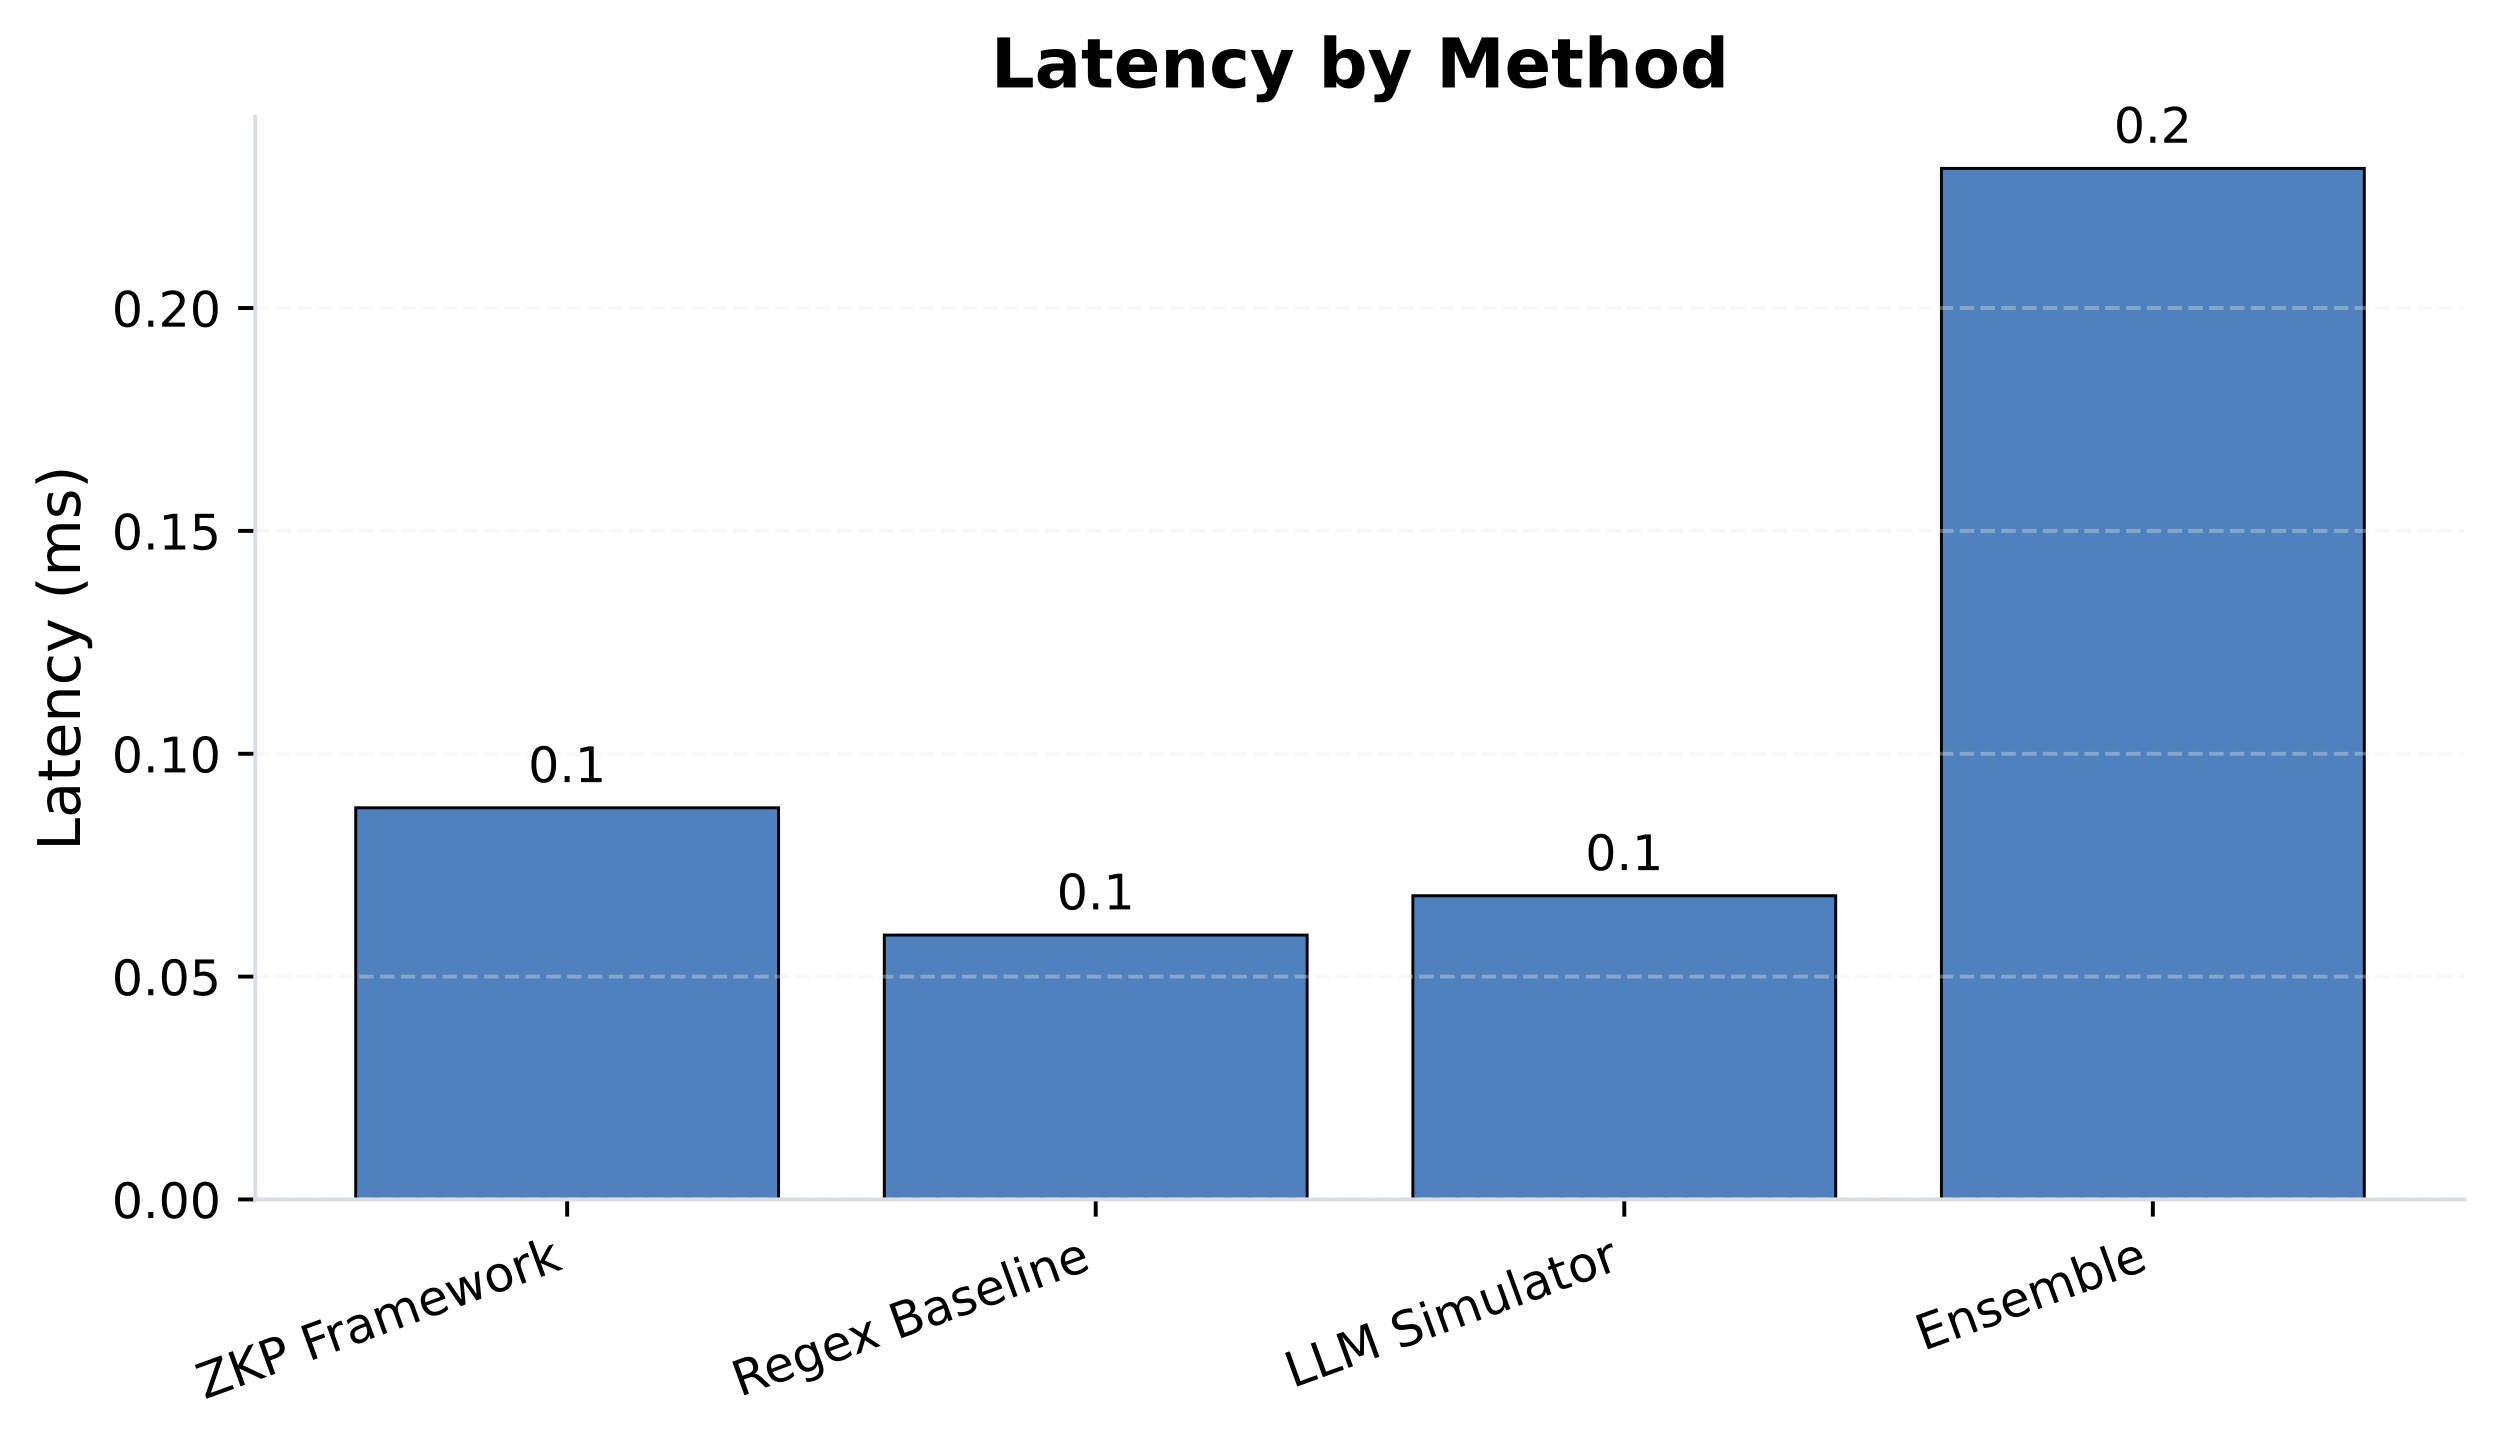
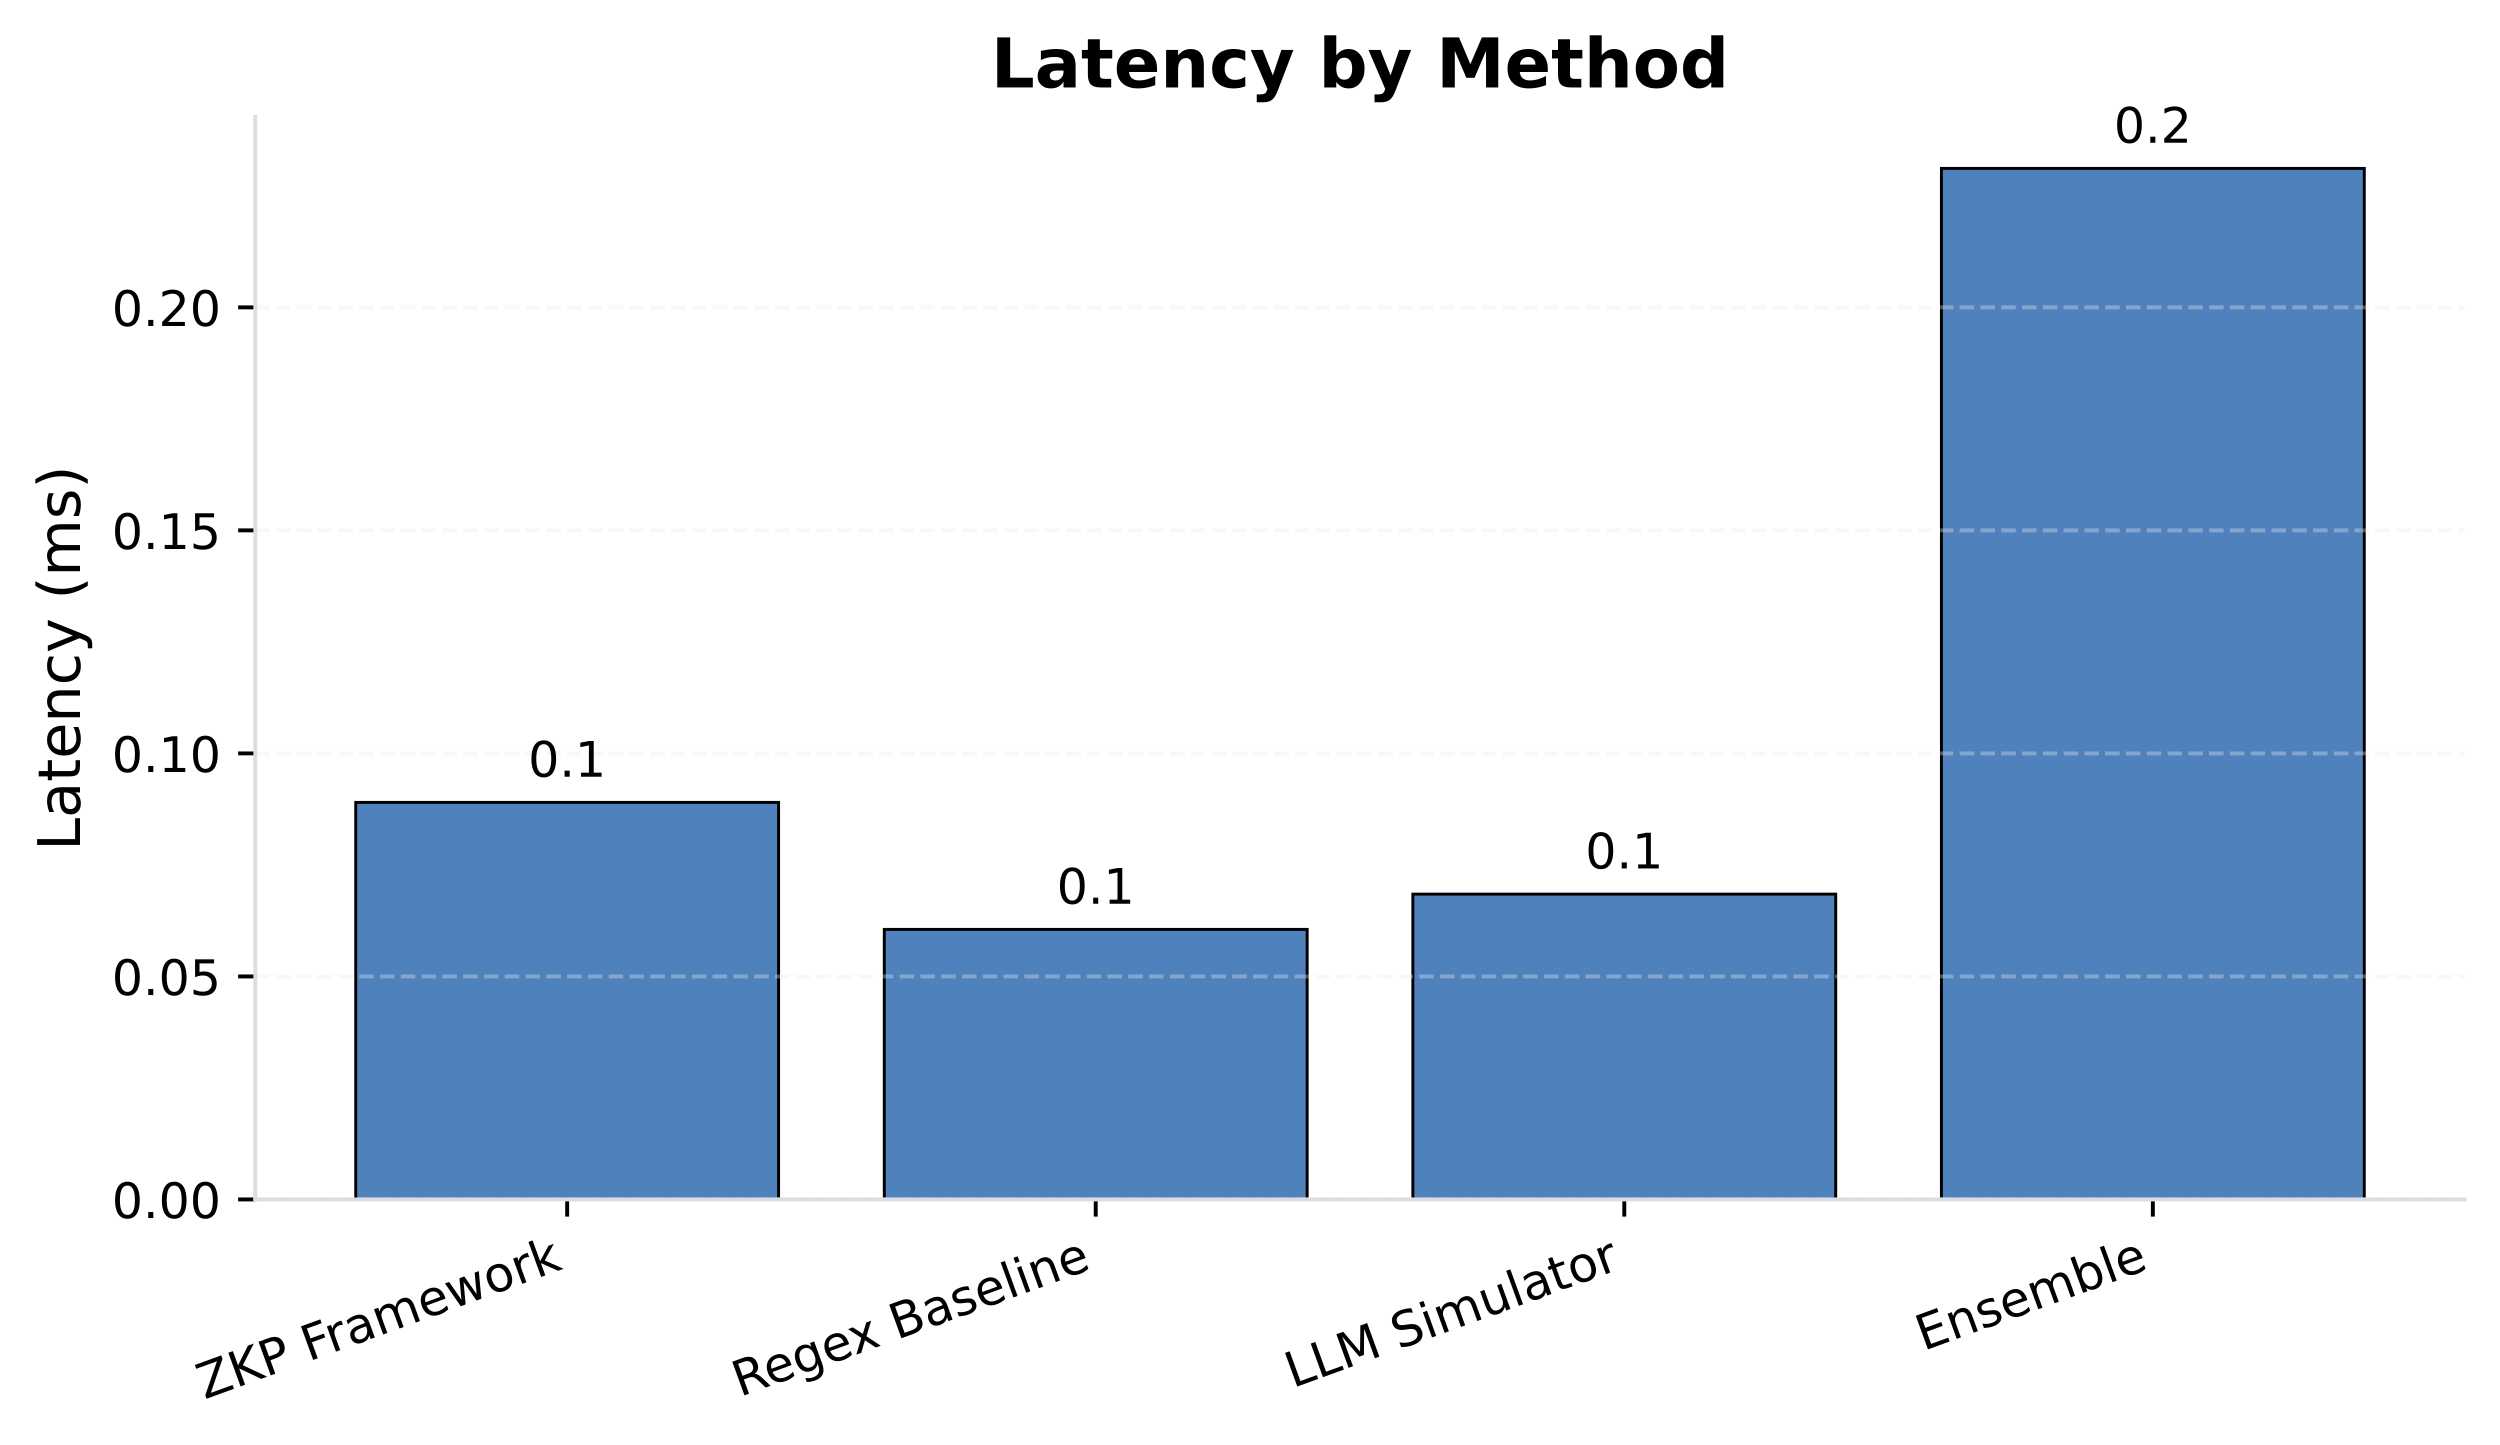
<svg xmlns="http://www.w3.org/2000/svg" xmlns:xlink="http://www.w3.org/1999/xlink" width="509.979pt" height="294.641pt" viewBox="0 0 509.979 294.641" version="1.1">
  <defs>
    <style type="text/css">*{stroke-linejoin: round; stroke-linecap: butt}</style>
  </defs>
  <g id="figure_1">
    <g id="patch_1">
      <path d="M 0 294.641  L 509.979 294.641  L 509.979 0  L 0 0  L 0 294.641  z " style="fill: none" />
    </g>
    <g id="axes_1">
      <g id="patch_2">
        <path d="M 52.079 244.678  L 502.779 244.678  L 502.779 23.838  L 52.079 23.838  L 52.079 244.678  z " style="fill: none" />
      </g>
      <g id="patch_3">
-         <path d="M 72.566 244.678  L 158.824 244.678  L 158.824 164.786  L 72.566 164.786  z " clip-path="url(#p4552718002)" style="fill: #4f81bd; stroke: #000000; stroke-width: 0.6; stroke-linejoin: miter" />
+         <path d="M 72.566 244.678  L 158.824 244.678  L 158.824 163.681  L 72.566 163.681  z " clip-path="url(#pd65f6b546a)" style="fill: #4f81bd; stroke: #000000; stroke-width: 0.6; stroke-linejoin: miter" />
      </g>
      <g id="patch_4">
-         <path d="M 180.389 244.678  L 266.647 244.678  L 266.647 190.741  L 180.389 190.741  z " clip-path="url(#p4552718002)" style="fill: #4f81bd; stroke: #000000; stroke-width: 0.6; stroke-linejoin: miter" />
+         <path d="M 180.389 244.678  L 266.647 244.678  L 266.647 189.59  L 180.389 189.59  z " clip-path="url(#pd65f6b546a)" style="fill: #4f81bd; stroke: #000000; stroke-width: 0.6; stroke-linejoin: miter" />
      </g>
      <g id="patch_5">
-         <path d="M 288.212 244.678  L 374.47 244.678  L 374.47 182.729  L 288.212 182.729  z " clip-path="url(#p4552718002)" style="fill: #4f81bd; stroke: #000000; stroke-width: 0.6; stroke-linejoin: miter" />
+         <path d="M 288.212 244.678  L 374.47 244.678  L 374.47 182.396  L 288.212 182.396  z " clip-path="url(#pd65f6b546a)" style="fill: #4f81bd; stroke: #000000; stroke-width: 0.6; stroke-linejoin: miter" />
      </g>
      <g id="patch_6">
-         <path d="M 396.035 244.678  L 482.293 244.678  L 482.293 34.354  L 396.035 34.354  z " clip-path="url(#p4552718002)" style="fill: #4f81bd; stroke: #000000; stroke-width: 0.6; stroke-linejoin: miter" />
+         <path d="M 396.035 244.678  L 482.293 244.678  L 482.293 34.354  L 396.035 34.354  z " clip-path="url(#pd65f6b546a)" style="fill: #4f81bd; stroke: #000000; stroke-width: 0.6; stroke-linejoin: miter" />
      </g>
      <g id="matplotlib.axis_1">
        <g id="xtick_1">
          <g id="line2d_1">
            <defs>
-               <path id="m3184450210" d="M 0 0  L 0 3.5  " style="stroke: #000000; stroke-width: 0.8" />
+               <path id="m6b6a113325" d="M 0 0  L 0 3.5  " style="stroke: #000000; stroke-width: 0.8" />
            </defs>
            <g>
-               <use xlink:href="#m3184450210" x="115.695" y="244.678" style="stroke: #000000; stroke-width: 0.8" />
+               <use xlink:href="#m6b6a113325" x="115.695" y="244.678" style="stroke: #000000; stroke-width: 0.8" />
            </g>
          </g>
          <g id="text_1">
            <g transform="translate(41.71257 285.4866) rotate(-20) scale(0.1 -0.1)">
              <defs>
                <path id="DejaVuSans-5a" d="M 359 4666  L 4025 4666  L 4025 4184  L 1075 531  L 4097 531  L 4097 0  L 288 0  L 288 481  L 3238 4134  L 359 4134  L 359 4666  z " transform="scale(0.015625)" />
                <path id="DejaVuSans-4b" d="M 628 4666  L 1259 4666  L 1259 2694  L 3353 4666  L 4166 4666  L 1850 2491  L 4331 0  L 3500 0  L 1259 2247  L 1259 0  L 628 0  L 628 4666  z " transform="scale(0.015625)" />
                <path id="DejaVuSans-50" d="M 1259 4147  L 1259 2394  L 2053 2394  Q 2494 2394 2734 2622  Q 2975 2850 2975 3272  Q 2975 3691 2734 3919  Q 2494 4147 2053 4147  L 1259 4147  z M 628 4666  L 2053 4666  Q 2838 4666 3239 4311  Q 3641 3956 3641 3272  Q 3641 2581 3239 2228  Q 2838 1875 2053 1875  L 1259 1875  L 1259 0  L 628 0  L 628 4666  z " transform="scale(0.015625)" />
                <path id="DejaVuSans-20" transform="scale(0.015625)" />
                <path id="DejaVuSans-46" d="M 628 4666  L 3309 4666  L 3309 4134  L 1259 4134  L 1259 2759  L 3109 2759  L 3109 2228  L 1259 2228  L 1259 0  L 628 0  L 628 4666  z " transform="scale(0.015625)" />
                <path id="DejaVuSans-72" d="M 2631 2963  Q 2534 3019 2420 3045  Q 2306 3072 2169 3072  Q 1681 3072 1420 2755  Q 1159 2438 1159 1844  L 1159 0  L 581 0  L 581 3500  L 1159 3500  L 1159 2956  Q 1341 3275 1631 3429  Q 1922 3584 2338 3584  Q 2397 3584 2469 3576  Q 2541 3569 2628 3553  L 2631 2963  z " transform="scale(0.015625)" />
                <path id="DejaVuSans-61" d="M 2194 1759  Q 1497 1759 1228 1600  Q 959 1441 959 1056  Q 959 750 1161 570  Q 1363 391 1709 391  Q 2188 391 2477 730  Q 2766 1069 2766 1631  L 2766 1759  L 2194 1759  z M 3341 1997  L 3341 0  L 2766 0  L 2766 531  Q 2569 213 2275 61  Q 1981 -91 1556 -91  Q 1019 -91 701 211  Q 384 513 384 1019  Q 384 1609 779 1909  Q 1175 2209 1959 2209  L 2766 2209  L 2766 2266  Q 2766 2663 2505 2880  Q 2244 3097 1772 3097  Q 1472 3097 1187 3025  Q 903 2953 641 2809  L 641 3341  Q 956 3463 1253 3523  Q 1550 3584 1831 3584  Q 2591 3584 2966 3190  Q 3341 2797 3341 1997  z " transform="scale(0.015625)" />
                <path id="DejaVuSans-6d" d="M 3328 2828  Q 3544 3216 3844 3400  Q 4144 3584 4550 3584  Q 5097 3584 5394 3201  Q 5691 2819 5691 2113  L 5691 0  L 5113 0  L 5113 2094  Q 5113 2597 4934 2840  Q 4756 3084 4391 3084  Q 3944 3084 3684 2787  Q 3425 2491 3425 1978  L 3425 0  L 2847 0  L 2847 2094  Q 2847 2600 2669 2842  Q 2491 3084 2119 3084  Q 1678 3084 1418 2786  Q 1159 2488 1159 1978  L 1159 0  L 581 0  L 581 3500  L 1159 3500  L 1159 2956  Q 1356 3278 1631 3431  Q 1906 3584 2284 3584  Q 2666 3584 2933 3390  Q 3200 3197 3328 2828  z " transform="scale(0.015625)" />
                <path id="DejaVuSans-65" d="M 3597 1894  L 3597 1613  L 953 1613  Q 991 1019 1311 708  Q 1631 397 2203 397  Q 2534 397 2845 478  Q 3156 559 3463 722  L 3463 178  Q 3153 47 2828 -22  Q 2503 -91 2169 -91  Q 1331 -91 842 396  Q 353 884 353 1716  Q 353 2575 817 3079  Q 1281 3584 2069 3584  Q 2775 3584 3186 3129  Q 3597 2675 3597 1894  z M 3022 2063  Q 3016 2534 2758 2815  Q 2500 3097 2075 3097  Q 1594 3097 1305 2825  Q 1016 2553 972 2059  L 3022 2063  z " transform="scale(0.015625)" />
                <path id="DejaVuSans-77" d="M 269 3500  L 844 3500  L 1563 769  L 2278 3500  L 2956 3500  L 3675 769  L 4391 3500  L 4966 3500  L 4050 0  L 3372 0  L 2619 2869  L 1863 0  L 1184 0  L 269 3500  z " transform="scale(0.015625)" />
                <path id="DejaVuSans-6f" d="M 1959 3097  Q 1497 3097 1228 2736  Q 959 2375 959 1747  Q 959 1119 1226 758  Q 1494 397 1959 397  Q 2419 397 2687 759  Q 2956 1122 2956 1747  Q 2956 2369 2687 2733  Q 2419 3097 1959 3097  z M 1959 3584  Q 2709 3584 3137 3096  Q 3566 2609 3566 1747  Q 3566 888 3137 398  Q 2709 -91 1959 -91  Q 1206 -91 779 398  Q 353 888 353 1747  Q 353 2609 779 3096  Q 1206 3584 1959 3584  z " transform="scale(0.015625)" />
                <path id="DejaVuSans-6b" d="M 581 4863  L 1159 4863  L 1159 1991  L 2875 3500  L 3609 3500  L 1753 1863  L 3688 0  L 2938 0  L 1159 1709  L 1159 0  L 581 0  L 581 4863  z " transform="scale(0.015625)" />
              </defs>
              <use xlink:href="#DejaVuSans-5a" />
              <use xlink:href="#DejaVuSans-4b" transform="translate(68.50586 0)" />
              <use xlink:href="#DejaVuSans-50" transform="translate(134.082 0)" />
              <use xlink:href="#DejaVuSans-20" transform="translate(194.3848 0)" />
              <use xlink:href="#DejaVuSans-46" transform="translate(226.1719 0)" />
              <use xlink:href="#DejaVuSans-72" transform="translate(276.4414 0)" />
              <use xlink:href="#DejaVuSans-61" transform="translate(317.5547 0)" />
              <use xlink:href="#DejaVuSans-6d" transform="translate(378.834 0)" />
              <use xlink:href="#DejaVuSans-65" transform="translate(476.2461 0)" />
              <use xlink:href="#DejaVuSans-77" transform="translate(537.7695 0)" />
              <use xlink:href="#DejaVuSans-6f" transform="translate(619.5566 0)" />
              <use xlink:href="#DejaVuSans-72" transform="translate(680.7383 0)" />
              <use xlink:href="#DejaVuSans-6b" transform="translate(721.8516 0)" />
            </g>
          </g>
        </g>
        <g id="xtick_2">
          <g id="line2d_2">
            <g>
-               <use xlink:href="#m3184450210" x="223.518" y="244.678" style="stroke: #000000; stroke-width: 0.8" />
+               <use xlink:href="#m6b6a113325" x="223.518" y="244.678" style="stroke: #000000; stroke-width: 0.8" />
            </g>
          </g>
          <g id="text_2">
            <g transform="translate(150.9451 284.9735) rotate(-20) scale(0.1 -0.1)">
              <defs>
                <path id="DejaVuSans-52" d="M 2841 2188  Q 3044 2119 3236 1894  Q 3428 1669 3622 1275  L 4263 0  L 3584 0  L 2988 1197  Q 2756 1666 2539 1819  Q 2322 1972 1947 1972  L 1259 1972  L 1259 0  L 628 0  L 628 4666  L 2053 4666  Q 2853 4666 3247 4331  Q 3641 3997 3641 3322  Q 3641 2881 3436 2590  Q 3231 2300 2841 2188  z M 1259 4147  L 1259 2491  L 2053 2491  Q 2509 2491 2742 2702  Q 2975 2913 2975 3322  Q 2975 3731 2742 3939  Q 2509 4147 2053 4147  L 1259 4147  z " transform="scale(0.015625)" />
                <path id="DejaVuSans-67" d="M 2906 1791  Q 2906 2416 2648 2759  Q 2391 3103 1925 3103  Q 1463 3103 1205 2759  Q 947 2416 947 1791  Q 947 1169 1205 825  Q 1463 481 1925 481  Q 2391 481 2648 825  Q 2906 1169 2906 1791  z M 3481 434  Q 3481 -459 3084 -895  Q 2688 -1331 1869 -1331  Q 1566 -1331 1297 -1286  Q 1028 -1241 775 -1147  L 775 -588  Q 1028 -725 1275 -790  Q 1522 -856 1778 -856  Q 2344 -856 2625 -561  Q 2906 -266 2906 331  L 2906 616  Q 2728 306 2450 153  Q 2172 0 1784 0  Q 1141 0 747 490  Q 353 981 353 1791  Q 353 2603 747 3093  Q 1141 3584 1784 3584  Q 2172 3584 2450 3431  Q 2728 3278 2906 2969  L 2906 3500  L 3481 3500  L 3481 434  z " transform="scale(0.015625)" />
                <path id="DejaVuSans-78" d="M 3513 3500  L 2247 1797  L 3578 0  L 2900 0  L 1881 1375  L 863 0  L 184 0  L 1544 1831  L 300 3500  L 978 3500  L 1906 2253  L 2834 3500  L 3513 3500  z " transform="scale(0.015625)" />
                <path id="DejaVuSans-42" d="M 1259 2228  L 1259 519  L 2272 519  Q 2781 519 3026 730  Q 3272 941 3272 1375  Q 3272 1813 3026 2020  Q 2781 2228 2272 2228  L 1259 2228  z M 1259 4147  L 1259 2741  L 2194 2741  Q 2656 2741 2882 2914  Q 3109 3088 3109 3444  Q 3109 3797 2882 3972  Q 2656 4147 2194 4147  L 1259 4147  z M 628 4666  L 2241 4666  Q 2963 4666 3353 4366  Q 3744 4066 3744 3513  Q 3744 3084 3544 2831  Q 3344 2578 2956 2516  Q 3422 2416 3680 2098  Q 3938 1781 3938 1306  Q 3938 681 3513 340  Q 3088 0 2303 0  L 628 0  L 628 4666  z " transform="scale(0.015625)" />
                <path id="DejaVuSans-73" d="M 2834 3397  L 2834 2853  Q 2591 2978 2328 3040  Q 2066 3103 1784 3103  Q 1356 3103 1142 2972  Q 928 2841 928 2578  Q 928 2378 1081 2264  Q 1234 2150 1697 2047  L 1894 2003  Q 2506 1872 2764 1633  Q 3022 1394 3022 966  Q 3022 478 2636 193  Q 2250 -91 1575 -91  Q 1294 -91 989 -36  Q 684 19 347 128  L 347 722  Q 666 556 975 473  Q 1284 391 1588 391  Q 1994 391 2212 530  Q 2431 669 2431 922  Q 2431 1156 2273 1281  Q 2116 1406 1581 1522  L 1381 1569  Q 847 1681 609 1914  Q 372 2147 372 2553  Q 372 3047 722 3315  Q 1072 3584 1716 3584  Q 2034 3584 2315 3537  Q 2597 3491 2834 3397  z " transform="scale(0.015625)" />
                <path id="DejaVuSans-6c" d="M 603 4863  L 1178 4863  L 1178 0  L 603 0  L 603 4863  z " transform="scale(0.015625)" />
                <path id="DejaVuSans-69" d="M 603 3500  L 1178 3500  L 1178 0  L 603 0  L 603 3500  z M 603 4863  L 1178 4863  L 1178 4134  L 603 4134  L 603 4863  z " transform="scale(0.015625)" />
                <path id="DejaVuSans-6e" d="M 3513 2113  L 3513 0  L 2938 0  L 2938 2094  Q 2938 2591 2744 2837  Q 2550 3084 2163 3084  Q 1697 3084 1428 2787  Q 1159 2491 1159 1978  L 1159 0  L 581 0  L 581 3500  L 1159 3500  L 1159 2956  Q 1366 3272 1645 3428  Q 1925 3584 2291 3584  Q 2894 3584 3203 3211  Q 3513 2838 3513 2113  z " transform="scale(0.015625)" />
              </defs>
              <use xlink:href="#DejaVuSans-52" />
              <use xlink:href="#DejaVuSans-65" transform="translate(64.98242 0)" />
              <use xlink:href="#DejaVuSans-67" transform="translate(126.5059 0)" />
              <use xlink:href="#DejaVuSans-65" transform="translate(189.9824 0)" />
              <use xlink:href="#DejaVuSans-78" transform="translate(249.7559 0)" />
              <use xlink:href="#DejaVuSans-20" transform="translate(308.9355 0)" />
              <use xlink:href="#DejaVuSans-42" transform="translate(340.7227 0)" />
              <use xlink:href="#DejaVuSans-61" transform="translate(409.3262 0)" />
              <use xlink:href="#DejaVuSans-73" transform="translate(470.6055 0)" />
              <use xlink:href="#DejaVuSans-65" transform="translate(522.7051 0)" />
              <use xlink:href="#DejaVuSans-6c" transform="translate(584.2285 0)" />
              <use xlink:href="#DejaVuSans-69" transform="translate(612.0117 0)" />
              <use xlink:href="#DejaVuSans-6e" transform="translate(639.7949 0)" />
              <use xlink:href="#DejaVuSans-65" transform="translate(703.1738 0)" />
            </g>
          </g>
        </g>
        <g id="xtick_3">
          <g id="line2d_3">
            <g>
-               <use xlink:href="#m3184450210" x="331.341" y="244.678" style="stroke: #000000; stroke-width: 0.8" />
+               <use xlink:href="#m6b6a113325" x="331.341" y="244.678" style="stroke: #000000; stroke-width: 0.8" />
            </g>
          </g>
          <g id="text_3">
            <g transform="translate(263.7132 283.1737) rotate(-20) scale(0.1 -0.1)">
              <defs>
                <path id="DejaVuSans-4c" d="M 628 4666  L 1259 4666  L 1259 531  L 3531 531  L 3531 0  L 628 0  L 628 4666  z " transform="scale(0.015625)" />
                <path id="DejaVuSans-4d" d="M 628 4666  L 1569 4666  L 2759 1491  L 3956 4666  L 4897 4666  L 4897 0  L 4281 0  L 4281 4097  L 3078 897  L 2444 897  L 1241 4097  L 1241 0  L 628 0  L 628 4666  z " transform="scale(0.015625)" />
                <path id="DejaVuSans-53" d="M 3425 4513  L 3425 3897  Q 3066 4069 2747 4153  Q 2428 4238 2131 4238  Q 1616 4238 1336 4038  Q 1056 3838 1056 3469  Q 1056 3159 1242 3001  Q 1428 2844 1947 2747  L 2328 2669  Q 3034 2534 3370 2195  Q 3706 1856 3706 1288  Q 3706 609 3251 259  Q 2797 -91 1919 -91  Q 1588 -91 1214 -16  Q 841 59 441 206  L 441 856  Q 825 641 1194 531  Q 1563 422 1919 422  Q 2459 422 2753 634  Q 3047 847 3047 1241  Q 3047 1584 2836 1778  Q 2625 1972 2144 2069  L 1759 2144  Q 1053 2284 737 2584  Q 422 2884 422 3419  Q 422 4038 858 4394  Q 1294 4750 2059 4750  Q 2388 4750 2728 4690  Q 3069 4631 3425 4513  z " transform="scale(0.015625)" />
                <path id="DejaVuSans-75" d="M 544 1381  L 544 3500  L 1119 3500  L 1119 1403  Q 1119 906 1312 657  Q 1506 409 1894 409  Q 2359 409 2629 706  Q 2900 1003 2900 1516  L 2900 3500  L 3475 3500  L 3475 0  L 2900 0  L 2900 538  Q 2691 219 2414 64  Q 2138 -91 1772 -91  Q 1169 -91 856 284  Q 544 659 544 1381  z M 1991 3584  L 1991 3584  z " transform="scale(0.015625)" />
                <path id="DejaVuSans-74" d="M 1172 4494  L 1172 3500  L 2356 3500  L 2356 3053  L 1172 3053  L 1172 1153  Q 1172 725 1289 603  Q 1406 481 1766 481  L 2356 481  L 2356 0  L 1766 0  Q 1100 0 847 248  Q 594 497 594 1153  L 594 3053  L 172 3053  L 172 3500  L 594 3500  L 594 4494  L 1172 4494  z " transform="scale(0.015625)" />
              </defs>
              <use xlink:href="#DejaVuSans-4c" />
              <use xlink:href="#DejaVuSans-4c" transform="translate(55.71289 0)" />
              <use xlink:href="#DejaVuSans-4d" transform="translate(111.4258 0)" />
              <use xlink:href="#DejaVuSans-20" transform="translate(197.7051 0)" />
              <use xlink:href="#DejaVuSans-53" transform="translate(229.4922 0)" />
              <use xlink:href="#DejaVuSans-69" transform="translate(292.9688 0)" />
              <use xlink:href="#DejaVuSans-6d" transform="translate(320.752 0)" />
              <use xlink:href="#DejaVuSans-75" transform="translate(418.1641 0)" />
              <use xlink:href="#DejaVuSans-6c" transform="translate(481.543 0)" />
              <use xlink:href="#DejaVuSans-61" transform="translate(509.3262 0)" />
              <use xlink:href="#DejaVuSans-74" transform="translate(570.6055 0)" />
              <use xlink:href="#DejaVuSans-6f" transform="translate(609.8145 0)" />
              <use xlink:href="#DejaVuSans-72" transform="translate(670.9961 0)" />
            </g>
          </g>
        </g>
        <g id="xtick_4">
          <g id="line2d_4">
            <g>
-               <use xlink:href="#m3184450210" x="439.164" y="244.678" style="stroke: #000000; stroke-width: 0.8" />
+               <use xlink:href="#m6b6a113325" x="439.164" y="244.678" style="stroke: #000000; stroke-width: 0.8" />
            </g>
          </g>
          <g id="text_4">
            <g transform="translate(392.3709 275.5904) rotate(-20) scale(0.1 -0.1)">
              <defs>
                <path id="DejaVuSans-45" d="M 628 4666  L 3578 4666  L 3578 4134  L 1259 4134  L 1259 2753  L 3481 2753  L 3481 2222  L 1259 2222  L 1259 531  L 3634 531  L 3634 0  L 628 0  L 628 4666  z " transform="scale(0.015625)" />
                <path id="DejaVuSans-62" d="M 3116 1747  Q 3116 2381 2855 2742  Q 2594 3103 2138 3103  Q 1681 3103 1420 2742  Q 1159 2381 1159 1747  Q 1159 1113 1420 752  Q 1681 391 2138 391  Q 2594 391 2855 752  Q 3116 1113 3116 1747  z M 1159 2969  Q 1341 3281 1617 3432  Q 1894 3584 2278 3584  Q 2916 3584 3314 3078  Q 3713 2572 3713 1747  Q 3713 922 3314 415  Q 2916 -91 2278 -91  Q 1894 -91 1617 61  Q 1341 213 1159 525  L 1159 0  L 581 0  L 581 4863  L 1159 4863  L 1159 2969  z " transform="scale(0.015625)" />
              </defs>
              <use xlink:href="#DejaVuSans-45" />
              <use xlink:href="#DejaVuSans-6e" transform="translate(63.18359 0)" />
              <use xlink:href="#DejaVuSans-73" transform="translate(126.5625 0)" />
              <use xlink:href="#DejaVuSans-65" transform="translate(178.6621 0)" />
              <use xlink:href="#DejaVuSans-6d" transform="translate(240.1855 0)" />
              <use xlink:href="#DejaVuSans-62" transform="translate(337.5977 0)" />
              <use xlink:href="#DejaVuSans-6c" transform="translate(401.0742 0)" />
              <use xlink:href="#DejaVuSans-65" transform="translate(428.8574 0)" />
            </g>
          </g>
        </g>
      </g>
      <g id="matplotlib.axis_2">
        <g id="ytick_1">
          <g id="line2d_5">
-             <path d="M 52.079 244.678  L 502.779 244.678  " clip-path="url(#p4552718002)" style="fill: none; stroke-dasharray: 2.96,1.28; stroke-dashoffset: 0; stroke: #e9ecef; stroke-opacity: 0.35; stroke-width: 0.8" />
+             <path d="M 52.079 244.678  L 502.779 244.678  " clip-path="url(#pd65f6b546a)" style="fill: none; stroke-dasharray: 2.96,1.28; stroke-dashoffset: 0; stroke: #e9ecef; stroke-opacity: 0.35; stroke-width: 0.8" />
          </g>
          <g id="line2d_6">
            <defs>
-               <path id="m81df3d569f" d="M 0 0  L -3.5 0  " style="stroke: #000000; stroke-width: 0.8" />
+               <path id="m514cc8ca82" d="M 0 0  L -3.5 0  " style="stroke: #000000; stroke-width: 0.8" />
            </defs>
            <g>
-               <use xlink:href="#m81df3d569f" x="52.079" y="244.678" style="stroke: #000000; stroke-width: 0.8" />
+               <use xlink:href="#m514cc8ca82" x="52.079" y="244.678" style="stroke: #000000; stroke-width: 0.8" />
            </g>
          </g>
          <g id="text_5">
            <g transform="translate(22.81375 248.4771) scale(0.1 -0.1)">
              <defs>
                <path id="DejaVuSans-30" d="M 2034 4250  Q 1547 4250 1301 3770  Q 1056 3291 1056 2328  Q 1056 1369 1301 889  Q 1547 409 2034 409  Q 2525 409 2770 889  Q 3016 1369 3016 2328  Q 3016 3291 2770 3770  Q 2525 4250 2034 4250  z M 2034 4750  Q 2819 4750 3233 4129  Q 3647 3509 3647 2328  Q 3647 1150 3233 529  Q 2819 -91 2034 -91  Q 1250 -91 836 529  Q 422 1150 422 2328  Q 422 3509 836 4129  Q 1250 4750 2034 4750  z " transform="scale(0.015625)" />
                <path id="DejaVuSans-2e" d="M 684 794  L 1344 794  L 1344 0  L 684 0  L 684 794  z " transform="scale(0.015625)" />
              </defs>
              <use xlink:href="#DejaVuSans-30" />
              <use xlink:href="#DejaVuSans-2e" transform="translate(63.62305 0)" />
              <use xlink:href="#DejaVuSans-30" transform="translate(95.41016 0)" />
              <use xlink:href="#DejaVuSans-30" transform="translate(159.0332 0)" />
            </g>
          </g>
        </g>
        <g id="ytick_2">
          <g id="line2d_7">
-             <path d="M 52.079 199.219  L 502.779 199.219  " clip-path="url(#p4552718002)" style="fill: none; stroke-dasharray: 2.96,1.28; stroke-dashoffset: 0; stroke: #e9ecef; stroke-opacity: 0.35; stroke-width: 0.8" />
+             <path d="M 52.079 199.183  L 502.779 199.183  " clip-path="url(#pd65f6b546a)" style="fill: none; stroke-dasharray: 2.96,1.28; stroke-dashoffset: 0; stroke: #e9ecef; stroke-opacity: 0.35; stroke-width: 0.8" />
          </g>
          <g id="line2d_8">
            <g>
-               <use xlink:href="#m81df3d569f" x="52.079" y="199.219" style="stroke: #000000; stroke-width: 0.8" />
+               <use xlink:href="#m514cc8ca82" x="52.079" y="199.183" style="stroke: #000000; stroke-width: 0.8" />
            </g>
          </g>
          <g id="text_6">
-             <g transform="translate(22.81375 203.018) scale(0.1 -0.1)">
+             <g transform="translate(22.81375 202.9822) scale(0.1 -0.1)">
              <defs>
                <path id="DejaVuSans-35" d="M 691 4666  L 3169 4666  L 3169 4134  L 1269 4134  L 1269 2991  Q 1406 3038 1543 3061  Q 1681 3084 1819 3084  Q 2600 3084 3056 2656  Q 3513 2228 3513 1497  Q 3513 744 3044 326  Q 2575 -91 1722 -91  Q 1428 -91 1123 -41  Q 819 9 494 109  L 494 744  Q 775 591 1075 516  Q 1375 441 1709 441  Q 2250 441 2565 725  Q 2881 1009 2881 1497  Q 2881 1984 2565 2268  Q 2250 2553 1709 2553  Q 1456 2553 1204 2497  Q 953 2441 691 2322  L 691 4666  z " transform="scale(0.015625)" />
              </defs>
              <use xlink:href="#DejaVuSans-30" />
              <use xlink:href="#DejaVuSans-2e" transform="translate(63.62305 0)" />
              <use xlink:href="#DejaVuSans-30" transform="translate(95.41016 0)" />
              <use xlink:href="#DejaVuSans-35" transform="translate(159.0332 0)" />
            </g>
          </g>
        </g>
        <g id="ytick_3">
          <g id="line2d_9">
-             <path d="M 52.079 153.76  L 502.779 153.76  " clip-path="url(#p4552718002)" style="fill: none; stroke-dasharray: 2.96,1.28; stroke-dashoffset: 0; stroke: #e9ecef; stroke-opacity: 0.35; stroke-width: 0.8" />
+             <path d="M 52.079 153.688  L 502.779 153.688  " clip-path="url(#pd65f6b546a)" style="fill: none; stroke-dasharray: 2.96,1.28; stroke-dashoffset: 0; stroke: #e9ecef; stroke-opacity: 0.35; stroke-width: 0.8" />
          </g>
          <g id="line2d_10">
            <g>
-               <use xlink:href="#m81df3d569f" x="52.079" y="153.76" style="stroke: #000000; stroke-width: 0.8" />
+               <use xlink:href="#m514cc8ca82" x="52.079" y="153.688" style="stroke: #000000; stroke-width: 0.8" />
            </g>
          </g>
          <g id="text_7">
-             <g transform="translate(22.81375 157.5588) scale(0.1 -0.1)">
+             <g transform="translate(22.81375 157.4874) scale(0.1 -0.1)">
              <defs>
                <path id="DejaVuSans-31" d="M 794 531  L 1825 531  L 1825 4091  L 703 3866  L 703 4441  L 1819 4666  L 2450 4666  L 2450 531  L 3481 531  L 3481 0  L 794 0  L 794 531  z " transform="scale(0.015625)" />
              </defs>
              <use xlink:href="#DejaVuSans-30" />
              <use xlink:href="#DejaVuSans-2e" transform="translate(63.62305 0)" />
              <use xlink:href="#DejaVuSans-31" transform="translate(95.41016 0)" />
              <use xlink:href="#DejaVuSans-30" transform="translate(159.0332 0)" />
            </g>
          </g>
        </g>
        <g id="ytick_4">
          <g id="line2d_11">
-             <path d="M 52.079 108.3  L 502.779 108.3  " clip-path="url(#p4552718002)" style="fill: none; stroke-dasharray: 2.96,1.28; stroke-dashoffset: 0; stroke: #e9ecef; stroke-opacity: 0.35; stroke-width: 0.8" />
+             <path d="M 52.079 108.193  L 502.779 108.193  " clip-path="url(#pd65f6b546a)" style="fill: none; stroke-dasharray: 2.96,1.28; stroke-dashoffset: 0; stroke: #e9ecef; stroke-opacity: 0.35; stroke-width: 0.8" />
          </g>
          <g id="line2d_12">
            <g>
-               <use xlink:href="#m81df3d569f" x="52.079" y="108.3" style="stroke: #000000; stroke-width: 0.8" />
+               <use xlink:href="#m514cc8ca82" x="52.079" y="108.193" style="stroke: #000000; stroke-width: 0.8" />
            </g>
          </g>
          <g id="text_8">
-             <g transform="translate(22.81375 112.0997) scale(0.1 -0.1)">
+             <g transform="translate(22.81375 111.9925) scale(0.1 -0.1)">
              <use xlink:href="#DejaVuSans-30" />
              <use xlink:href="#DejaVuSans-2e" transform="translate(63.62305 0)" />
              <use xlink:href="#DejaVuSans-31" transform="translate(95.41016 0)" />
              <use xlink:href="#DejaVuSans-35" transform="translate(159.0332 0)" />
            </g>
          </g>
        </g>
        <g id="ytick_5">
          <g id="line2d_13">
-             <path d="M 52.079 62.841  L 502.779 62.841  " clip-path="url(#p4552718002)" style="fill: none; stroke-dasharray: 2.96,1.28; stroke-dashoffset: 0; stroke: #e9ecef; stroke-opacity: 0.35; stroke-width: 0.8" />
+             <path d="M 52.079 62.698  L 502.779 62.698  " clip-path="url(#pd65f6b546a)" style="fill: none; stroke-dasharray: 2.96,1.28; stroke-dashoffset: 0; stroke: #e9ecef; stroke-opacity: 0.35; stroke-width: 0.8" />
          </g>
          <g id="line2d_14">
            <g>
-               <use xlink:href="#m81df3d569f" x="52.079" y="62.841" style="stroke: #000000; stroke-width: 0.8" />
+               <use xlink:href="#m514cc8ca82" x="52.079" y="62.698" style="stroke: #000000; stroke-width: 0.8" />
            </g>
          </g>
          <g id="text_9">
-             <g transform="translate(22.81375 66.64057) scale(0.1 -0.1)">
+             <g transform="translate(22.81375 66.49768) scale(0.1 -0.1)">
              <defs>
                <path id="DejaVuSans-32" d="M 1228 531  L 3431 531  L 3431 0  L 469 0  L 469 531  Q 828 903 1448 1529  Q 2069 2156 2228 2338  Q 2531 2678 2651 2914  Q 2772 3150 2772 3378  Q 2772 3750 2511 3984  Q 2250 4219 1831 4219  Q 1534 4219 1204 4116  Q 875 4013 500 3803  L 500 4441  Q 881 4594 1212 4672  Q 1544 4750 1819 4750  Q 2544 4750 2975 4387  Q 3406 4025 3406 3419  Q 3406 3131 3298 2873  Q 3191 2616 2906 2266  Q 2828 2175 2409 1742  Q 1991 1309 1228 531  z " transform="scale(0.015625)" />
              </defs>
              <use xlink:href="#DejaVuSans-30" />
              <use xlink:href="#DejaVuSans-2e" transform="translate(63.62305 0)" />
              <use xlink:href="#DejaVuSans-32" transform="translate(95.41016 0)" />
              <use xlink:href="#DejaVuSans-30" transform="translate(159.0332 0)" />
            </g>
          </g>
        </g>
        <g id="text_10">
          <g transform="translate(16.31812 173.5335) rotate(-90) scale(0.12 -0.12)">
            <defs>
              <path id="DejaVuSans-63" d="M 3122 3366  L 3122 2828  Q 2878 2963 2633 3030  Q 2388 3097 2138 3097  Q 1578 3097 1268 2742  Q 959 2388 959 1747  Q 959 1106 1268 751  Q 1578 397 2138 397  Q 2388 397 2633 464  Q 2878 531 3122 666  L 3122 134  Q 2881 22 2623 -34  Q 2366 -91 2075 -91  Q 1284 -91 818 406  Q 353 903 353 1747  Q 353 2603 823 3093  Q 1294 3584 2113 3584  Q 2378 3584 2631 3529  Q 2884 3475 3122 3366  z " transform="scale(0.015625)" />
              <path id="DejaVuSans-79" d="M 2059 -325  Q 1816 -950 1584 -1140  Q 1353 -1331 966 -1331  L 506 -1331  L 506 -850  L 844 -850  Q 1081 -850 1212 -737  Q 1344 -625 1503 -206  L 1606 56  L 191 3500  L 800 3500  L 1894 763  L 2988 3500  L 3597 3500  L 2059 -325  z " transform="scale(0.015625)" />
              <path id="DejaVuSans-28" d="M 1984 4856  Q 1566 4138 1362 3434  Q 1159 2731 1159 2009  Q 1159 1288 1364 580  Q 1569 -128 1984 -844  L 1484 -844  Q 1016 -109 783 600  Q 550 1309 550 2009  Q 550 2706 781 3412  Q 1013 4119 1484 4856  L 1984 4856  z " transform="scale(0.015625)" />
              <path id="DejaVuSans-29" d="M 513 4856  L 1013 4856  Q 1481 4119 1714 3412  Q 1947 2706 1947 2009  Q 1947 1309 1714 600  Q 1481 -109 1013 -844  L 513 -844  Q 928 -128 1133 580  Q 1338 1288 1338 2009  Q 1338 2731 1133 3434  Q 928 4138 513 4856  z " transform="scale(0.015625)" />
            </defs>
            <use xlink:href="#DejaVuSans-4c" />
            <use xlink:href="#DejaVuSans-61" transform="translate(55.71289 0)" />
            <use xlink:href="#DejaVuSans-74" transform="translate(116.9922 0)" />
            <use xlink:href="#DejaVuSans-65" transform="translate(156.2012 0)" />
            <use xlink:href="#DejaVuSans-6e" transform="translate(217.7246 0)" />
            <use xlink:href="#DejaVuSans-63" transform="translate(281.1035 0)" />
            <use xlink:href="#DejaVuSans-79" transform="translate(336.084 0)" />
            <use xlink:href="#DejaVuSans-20" transform="translate(395.2637 0)" />
            <use xlink:href="#DejaVuSans-28" transform="translate(427.0508 0)" />
            <use xlink:href="#DejaVuSans-6d" transform="translate(466.0645 0)" />
            <use xlink:href="#DejaVuSans-73" transform="translate(563.4766 0)" />
            <use xlink:href="#DejaVuSans-29" transform="translate(615.5762 0)" />
          </g>
        </g>
      </g>
      <g id="patch_7">
        <path d="M 52.079 244.678  L 52.079 23.838  " style="fill: none; stroke: #dadee4; stroke-width: 0.8; stroke-linejoin: miter; stroke-linecap: square" />
      </g>
      <g id="patch_8">
        <path d="M 52.079 244.678  L 502.779 244.678  " style="fill: none; stroke: #dadee4; stroke-width: 0.8; stroke-linejoin: miter; stroke-linecap: square" />
      </g>
      <g id="text_11">
-         <g transform="translate(107.7434 159.5514) scale(0.1 -0.1)">
+         <g transform="translate(107.7434 158.4465) scale(0.1 -0.1)">
          <use xlink:href="#DejaVuSans-30" />
          <use xlink:href="#DejaVuSans-2e" transform="translate(63.62305 0)" />
          <use xlink:href="#DejaVuSans-31" transform="translate(95.41016 0)" />
        </g>
      </g>
      <g id="text_12">
-         <g transform="translate(215.5663 185.506) scale(0.1 -0.1)">
+         <g transform="translate(215.5663 184.3553) scale(0.1 -0.1)">
          <use xlink:href="#DejaVuSans-30" />
          <use xlink:href="#DejaVuSans-2e" transform="translate(63.62305 0)" />
          <use xlink:href="#DejaVuSans-31" transform="translate(95.41016 0)" />
        </g>
      </g>
      <g id="text_13">
-         <g transform="translate(323.3893 177.4949) scale(0.1 -0.1)">
+         <g transform="translate(323.3893 177.1612) scale(0.1 -0.1)">
          <use xlink:href="#DejaVuSans-30" />
          <use xlink:href="#DejaVuSans-2e" transform="translate(63.62305 0)" />
          <use xlink:href="#DejaVuSans-31" transform="translate(95.41016 0)" />
        </g>
      </g>
      <g id="text_14">
        <g transform="translate(431.2123 29.11946) scale(0.1 -0.1)">
          <use xlink:href="#DejaVuSans-30" />
          <use xlink:href="#DejaVuSans-2e" transform="translate(63.62305 0)" />
          <use xlink:href="#DejaVuSans-32" transform="translate(95.41016 0)" />
        </g>
      </g>
      <g id="text_15">
        <g transform="translate(202.1455 17.83781) scale(0.14 -0.14)">
          <defs>
            <path id="DejaVuSans-Bold-4c" d="M 588 4666  L 1791 4666  L 1791 909  L 3903 909  L 3903 0  L 588 0  L 588 4666  z " transform="scale(0.015625)" />
            <path id="DejaVuSans-Bold-61" d="M 2106 1575  Q 1756 1575 1579 1456  Q 1403 1338 1403 1106  Q 1403 894 1545 773  Q 1688 653 1941 653  Q 2256 653 2472 879  Q 2688 1106 2688 1447  L 2688 1575  L 2106 1575  z M 3816 1997  L 3816 0  L 2688 0  L 2688 519  Q 2463 200 2181 54  Q 1900 -91 1497 -91  Q 953 -91 614 226  Q 275 544 275 1050  Q 275 1666 698 1953  Q 1122 2241 2028 2241  L 2688 2241  L 2688 2328  Q 2688 2594 2478 2717  Q 2269 2841 1825 2841  Q 1466 2841 1156 2769  Q 847 2697 581 2553  L 581 3406  Q 941 3494 1303 3539  Q 1666 3584 2028 3584  Q 2975 3584 3395 3211  Q 3816 2838 3816 1997  z " transform="scale(0.015625)" />
            <path id="DejaVuSans-Bold-74" d="M 1759 4494  L 1759 3500  L 2913 3500  L 2913 2700  L 1759 2700  L 1759 1216  Q 1759 972 1856 886  Q 1953 800 2241 800  L 2816 800  L 2816 0  L 1856 0  Q 1194 0 917 276  Q 641 553 641 1216  L 641 2700  L 84 2700  L 84 3500  L 641 3500  L 641 4494  L 1759 4494  z " transform="scale(0.015625)" />
            <path id="DejaVuSans-Bold-65" d="M 4031 1759  L 4031 1441  L 1416 1441  Q 1456 1047 1700 850  Q 1944 653 2381 653  Q 2734 653 3104 758  Q 3475 863 3866 1075  L 3866 213  Q 3469 63 3072 -14  Q 2675 -91 2278 -91  Q 1328 -91 801 392  Q 275 875 275 1747  Q 275 2603 792 3093  Q 1309 3584 2216 3584  Q 3041 3584 3536 3087  Q 4031 2591 4031 1759  z M 2881 2131  Q 2881 2450 2695 2645  Q 2509 2841 2209 2841  Q 1884 2841 1681 2658  Q 1478 2475 1428 2131  L 2881 2131  z " transform="scale(0.015625)" />
            <path id="DejaVuSans-Bold-6e" d="M 4056 2131  L 4056 0  L 2931 0  L 2931 347  L 2931 1631  Q 2931 2084 2911 2256  Q 2891 2428 2841 2509  Q 2775 2619 2662 2680  Q 2550 2741 2406 2741  Q 2056 2741 1856 2470  Q 1656 2200 1656 1722  L 1656 0  L 538 0  L 538 3500  L 1656 3500  L 1656 2988  Q 1909 3294 2193 3439  Q 2478 3584 2822 3584  Q 3428 3584 3742 3212  Q 4056 2841 4056 2131  z " transform="scale(0.015625)" />
            <path id="DejaVuSans-Bold-63" d="M 3366 3391  L 3366 2478  Q 3138 2634 2908 2709  Q 2678 2784 2431 2784  Q 1963 2784 1702 2511  Q 1441 2238 1441 1747  Q 1441 1256 1702 982  Q 1963 709 2431 709  Q 2694 709 2930 787  Q 3166 866 3366 1019  L 3366 103  Q 3103 6 2833 -42  Q 2563 -91 2291 -91  Q 1344 -91 809 395  Q 275 881 275 1747  Q 275 2613 809 3098  Q 1344 3584 2291 3584  Q 2566 3584 2833 3536  Q 3100 3488 3366 3391  z " transform="scale(0.015625)" />
            <path id="DejaVuSans-Bold-79" d="M 78 3500  L 1197 3500  L 2138 1125  L 2938 3500  L 4056 3500  L 2584 -331  Q 2363 -916 2067 -1148  Q 1772 -1381 1288 -1381  L 641 -1381  L 641 -647  L 991 -647  Q 1275 -647 1404 -556  Q 1534 -466 1606 -231  L 1638 -134  L 78 3500  z " transform="scale(0.015625)" />
            <path id="DejaVuSans-Bold-20" transform="scale(0.015625)" />
            <path id="DejaVuSans-Bold-62" d="M 2400 722  Q 2759 722 2948 984  Q 3138 1247 3138 1747  Q 3138 2247 2948 2509  Q 2759 2772 2400 2772  Q 2041 2772 1848 2508  Q 1656 2244 1656 1747  Q 1656 1250 1848 986  Q 2041 722 2400 722  z M 1656 2988  Q 1888 3294 2169 3439  Q 2450 3584 2816 3584  Q 3463 3584 3878 3070  Q 4294 2556 4294 1747  Q 4294 938 3878 423  Q 3463 -91 2816 -91  Q 2450 -91 2169 54  Q 1888 200 1656 506  L 1656 0  L 538 0  L 538 4863  L 1656 4863  L 1656 2988  z " transform="scale(0.015625)" />
            <path id="DejaVuSans-Bold-4d" d="M 588 4666  L 2119 4666  L 3181 2169  L 4250 4666  L 5778 4666  L 5778 0  L 4641 0  L 4641 3413  L 3566 897  L 2803 897  L 1728 3413  L 1728 0  L 588 0  L 588 4666  z " transform="scale(0.015625)" />
            <path id="DejaVuSans-Bold-68" d="M 4056 2131  L 4056 0  L 2931 0  L 2931 347  L 2931 1625  Q 2931 2084 2911 2256  Q 2891 2428 2841 2509  Q 2775 2619 2662 2680  Q 2550 2741 2406 2741  Q 2056 2741 1856 2470  Q 1656 2200 1656 1722  L 1656 0  L 538 0  L 538 4863  L 1656 4863  L 1656 2988  Q 1909 3294 2193 3439  Q 2478 3584 2822 3584  Q 3428 3584 3742 3212  Q 4056 2841 4056 2131  z " transform="scale(0.015625)" />
            <path id="DejaVuSans-Bold-6f" d="M 2203 2784  Q 1831 2784 1636 2517  Q 1441 2250 1441 1747  Q 1441 1244 1636 976  Q 1831 709 2203 709  Q 2569 709 2762 976  Q 2956 1244 2956 1747  Q 2956 2250 2762 2517  Q 2569 2784 2203 2784  z M 2203 3584  Q 3106 3584 3614 3096  Q 4122 2609 4122 1747  Q 4122 884 3614 396  Q 3106 -91 2203 -91  Q 1297 -91 786 396  Q 275 884 275 1747  Q 275 2609 786 3096  Q 1297 3584 2203 3584  z " transform="scale(0.015625)" />
            <path id="DejaVuSans-Bold-64" d="M 2919 2988  L 2919 4863  L 4044 4863  L 4044 0  L 2919 0  L 2919 506  Q 2688 197 2409 53  Q 2131 -91 1766 -91  Q 1119 -91 703 423  Q 288 938 288 1747  Q 288 2556 703 3070  Q 1119 3584 1766 3584  Q 2128 3584 2408 3439  Q 2688 3294 2919 2988  z M 2181 722  Q 2541 722 2730 984  Q 2919 1247 2919 1747  Q 2919 2247 2730 2509  Q 2541 2772 2181 2772  Q 1825 2772 1636 2509  Q 1447 2247 1447 1747  Q 1447 1247 1636 984  Q 1825 722 2181 722  z " transform="scale(0.015625)" />
          </defs>
          <use xlink:href="#DejaVuSans-Bold-4c" />
          <use xlink:href="#DejaVuSans-Bold-61" transform="translate(63.7207 0)" />
          <use xlink:href="#DejaVuSans-Bold-74" transform="translate(131.2012 0)" />
          <use xlink:href="#DejaVuSans-Bold-65" transform="translate(179.0039 0)" />
          <use xlink:href="#DejaVuSans-Bold-6e" transform="translate(246.8262 0)" />
          <use xlink:href="#DejaVuSans-Bold-63" transform="translate(318.0176 0)" />
          <use xlink:href="#DejaVuSans-Bold-79" transform="translate(377.2949 0)" />
          <use xlink:href="#DejaVuSans-Bold-20" transform="translate(442.4805 0)" />
          <use xlink:href="#DejaVuSans-Bold-62" transform="translate(477.2949 0)" />
          <use xlink:href="#DejaVuSans-Bold-79" transform="translate(548.877 0)" />
          <use xlink:href="#DejaVuSans-Bold-20" transform="translate(614.0625 0)" />
          <use xlink:href="#DejaVuSans-Bold-4d" transform="translate(648.877 0)" />
          <use xlink:href="#DejaVuSans-Bold-65" transform="translate(748.3887 0)" />
          <use xlink:href="#DejaVuSans-Bold-74" transform="translate(816.2109 0)" />
          <use xlink:href="#DejaVuSans-Bold-68" transform="translate(864.0137 0)" />
          <use xlink:href="#DejaVuSans-Bold-6f" transform="translate(935.2051 0)" />
          <use xlink:href="#DejaVuSans-Bold-64" transform="translate(1003.906 0)" />
        </g>
      </g>
    </g>
  </g>
  <defs>
-     <clipPath id="p4552718002">
+     <clipPath id="pd65f6b546a">
      <rect x="52.079" y="23.838" width="450.7" height="220.84" />
    </clipPath>
  </defs>
</svg>
